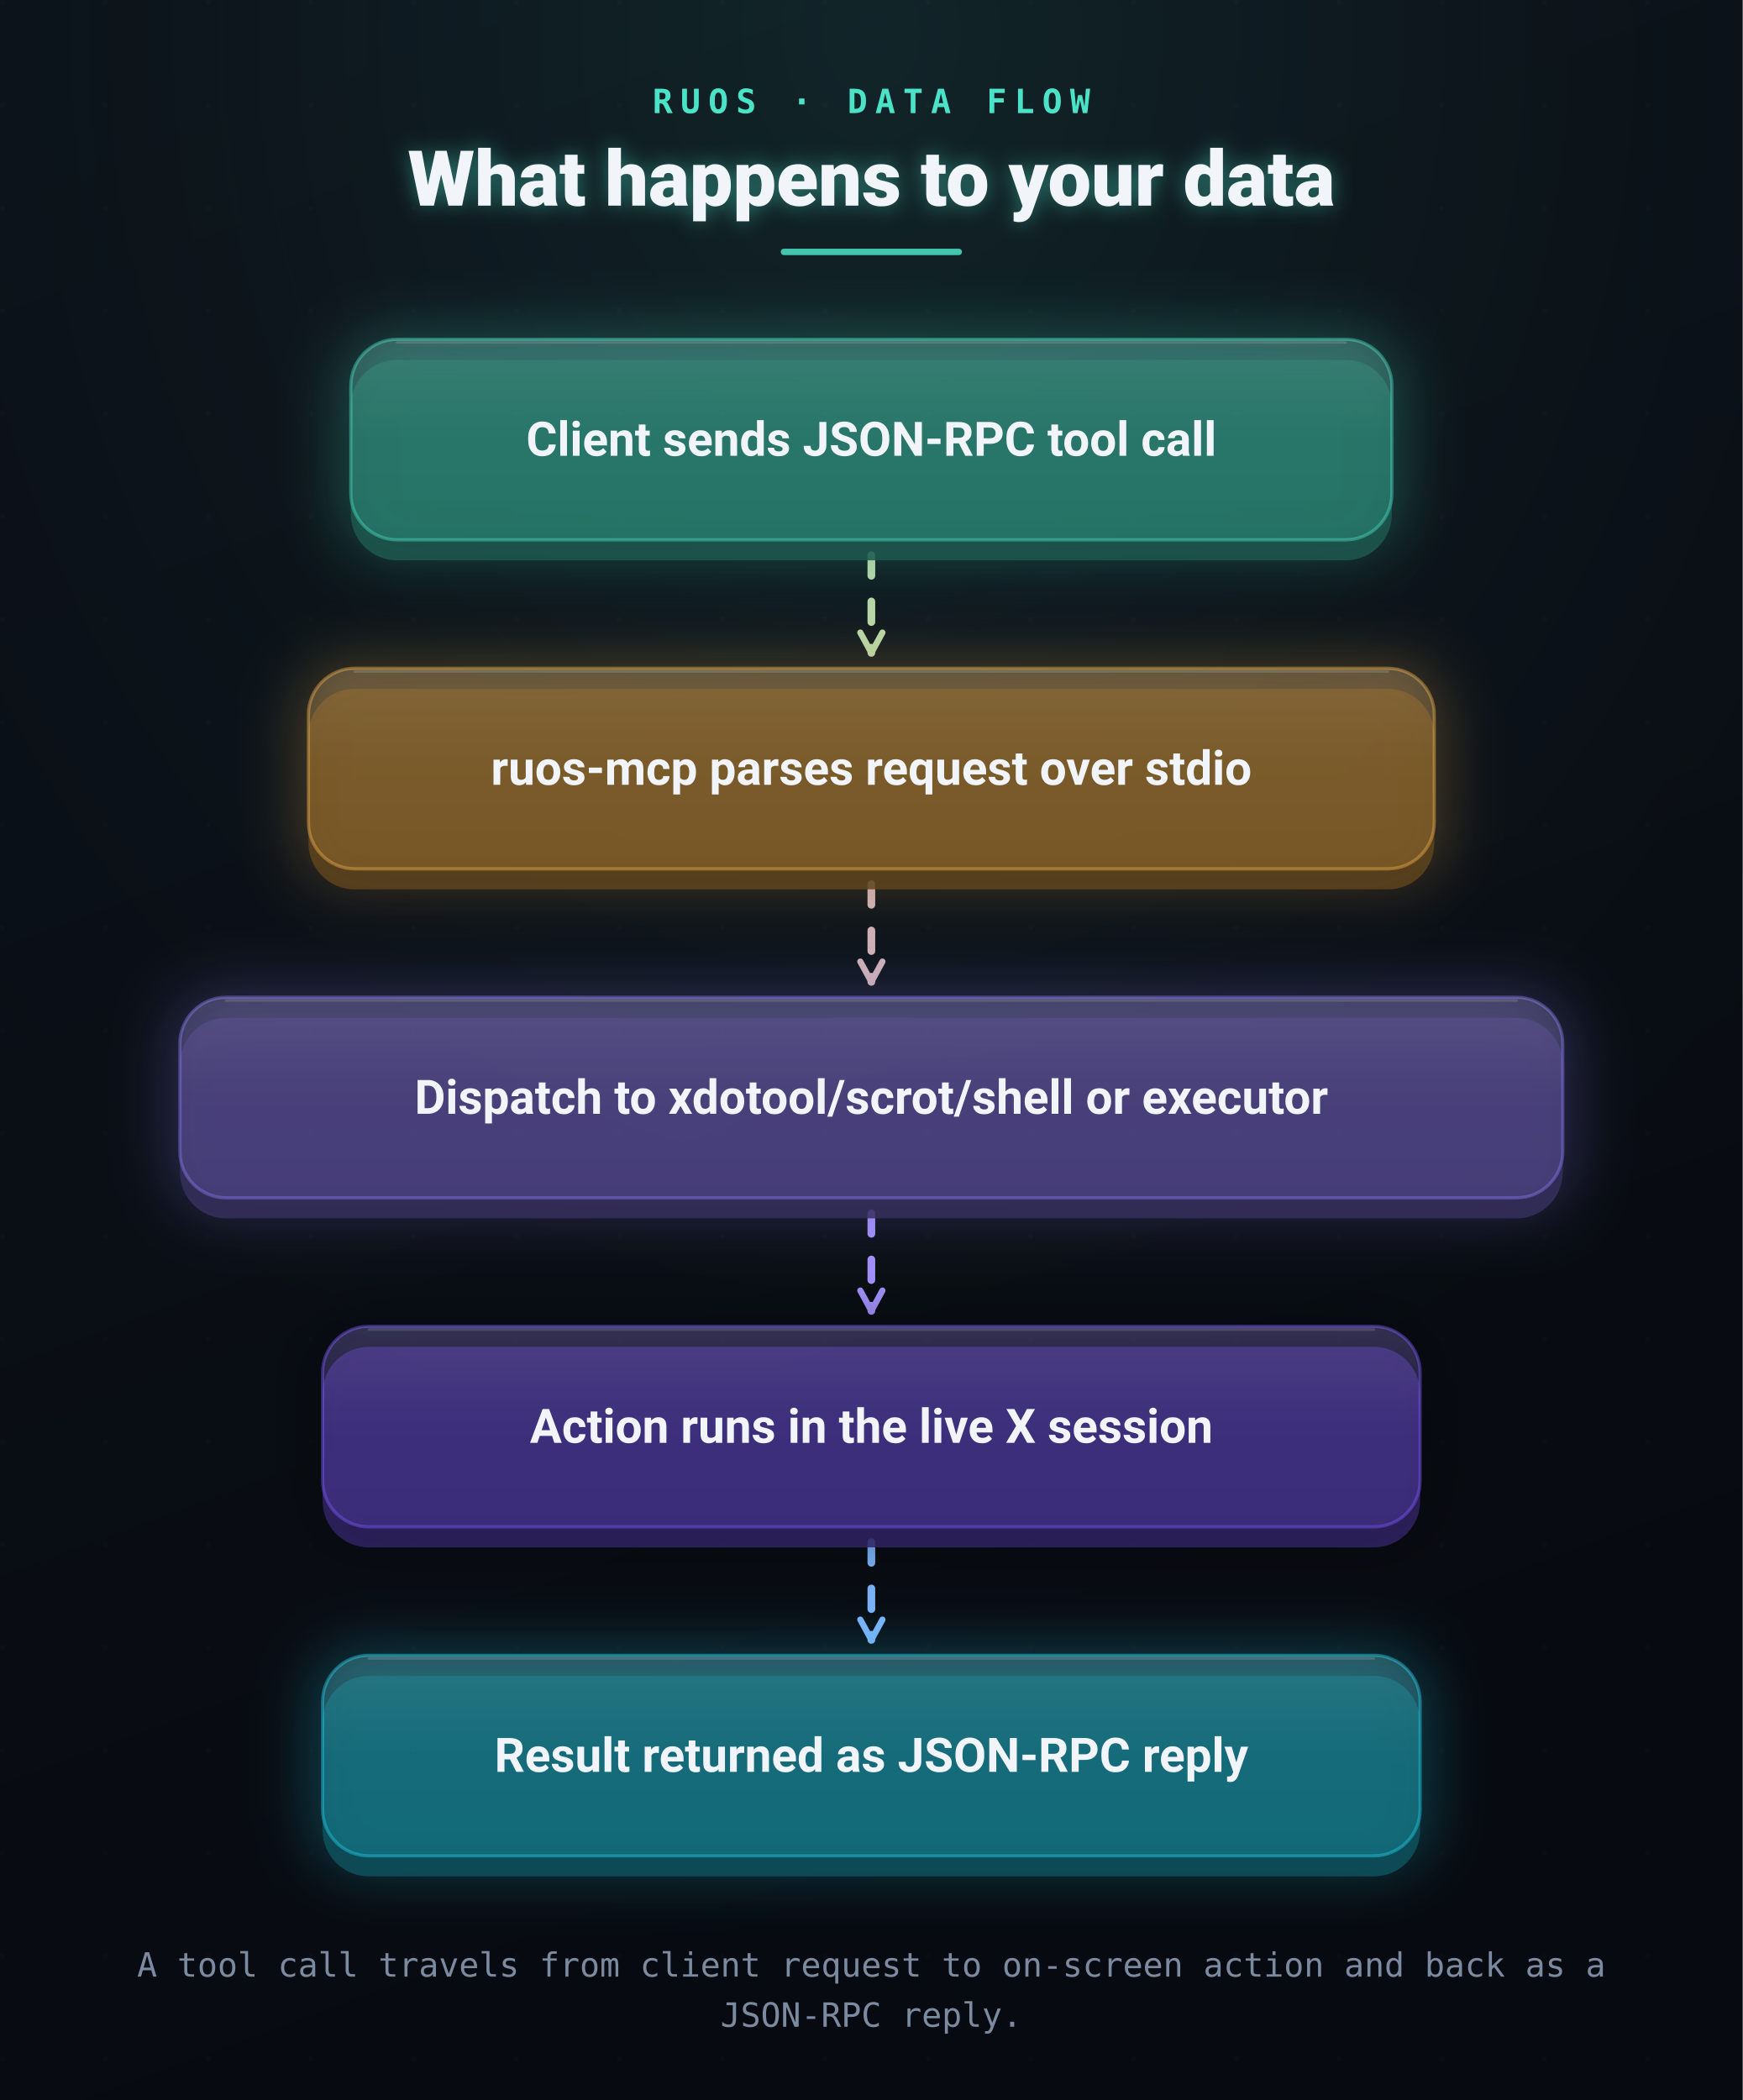
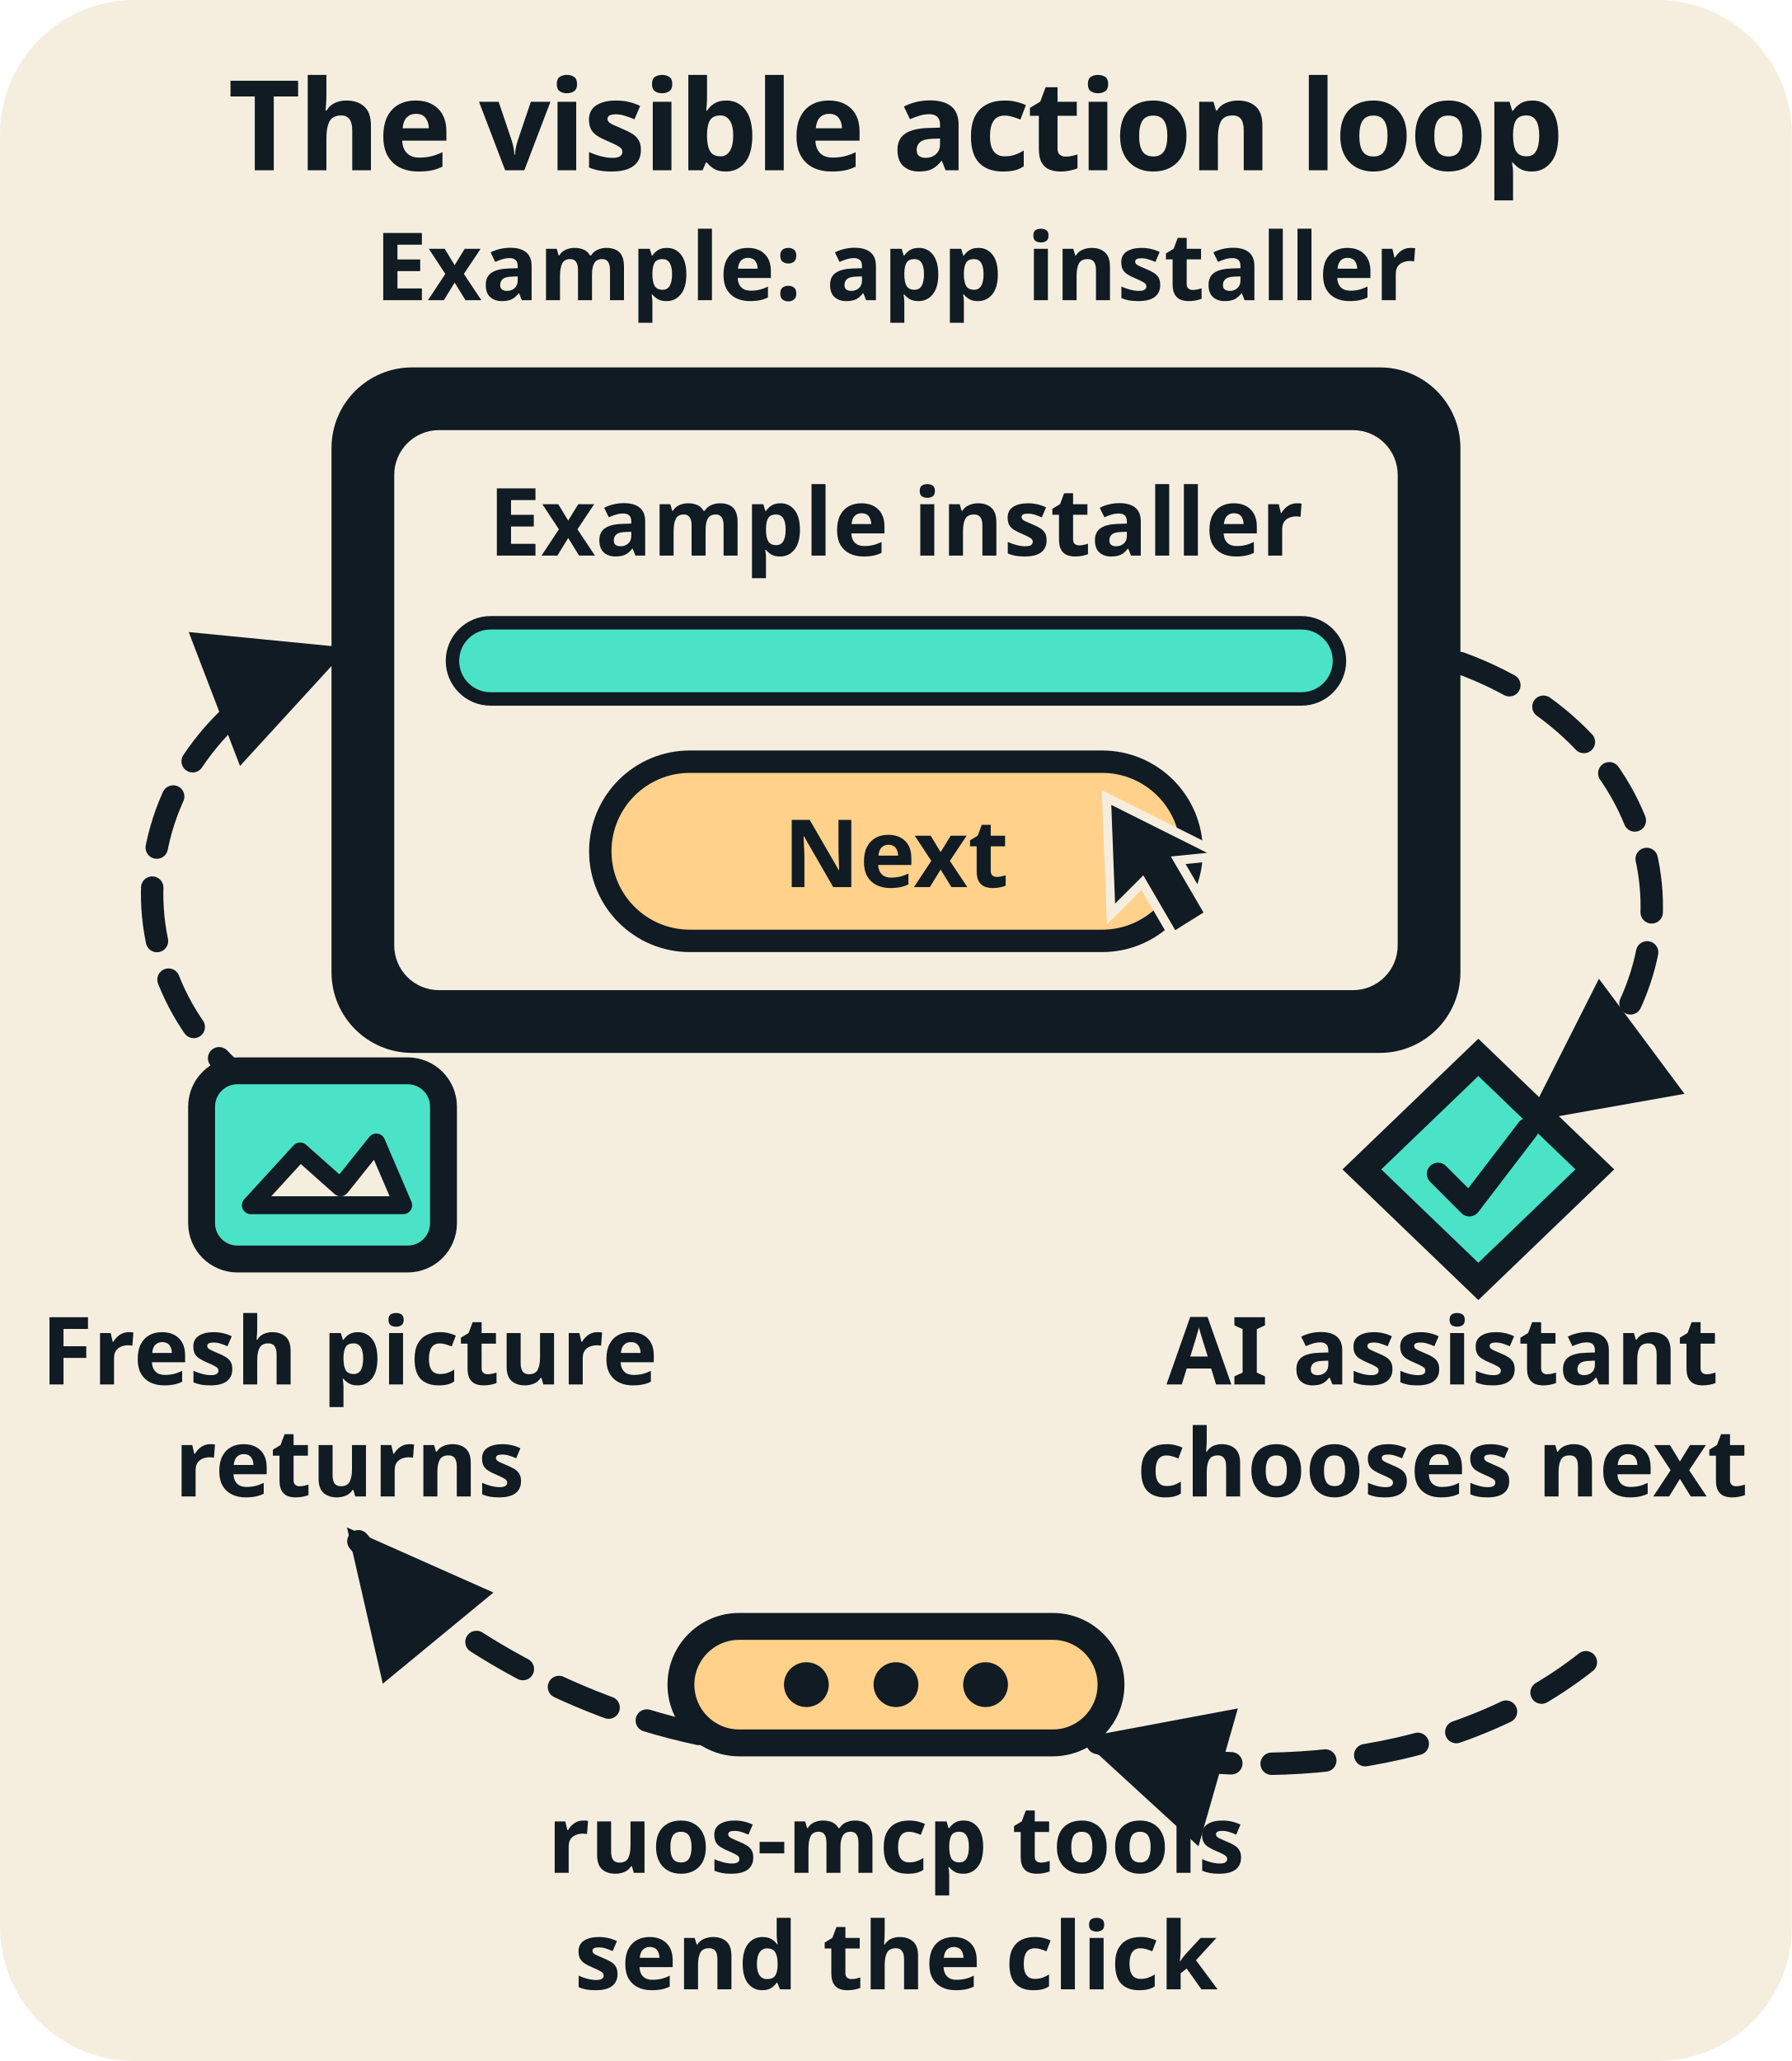
- <svg xmlns="http://www.w3.org/2000/svg" viewBox="0 0 678 817" width="678" height="817" role="img" aria-labelledby="d-title d-desc">
-   <style>
-     .flow-line { stroke-dasharray: 8 10; stroke-width: 3; animation: flow-dash 1.1s linear infinite; }
-     @keyframes flow-dash { to { stroke-dashoffset: -36; } }
-     .node-pulse { transform-box: fill-box; transform-origin: center; animation: node-pulse 2.1s cubic-bezier(0.4,0,0.2,1) infinite; }
-     @keyframes node-pulse { 0%, 100% { opacity: 0.35; transform: scale(1); } 50% { opacity: 1; transform: scale(1.6); } }
-     @media (prefers-reduced-motion: reduce) { .flow-line, .node-pulse { animation: none; } }
-   </style>
+ <svg xmlns="http://www.w3.org/2000/svg" viewBox="0 0 400 460" role="img" data-archetype="journey" aria-labelledby="fl-title fl-desc">
  <defs>
-     <linearGradient id="bg" x1="0" y1="0" x2="0.3" y2="1">
-       <stop offset="0" stop-color="#0b1018" />
-       <stop offset="0.55" stop-color="#0a0e15" />
-       <stop offset="1" stop-color="#070a10" />
-     </linearGradient>
-     <radialGradient id="spot" cx="0.5" cy="0.02" r="0.8">
-       <stop offset="0" stop-color="rgba(75,227,200,0.1)" />
-       <stop offset="0.5" stop-color="rgba(75,227,200,0.025)" />
-       <stop offset="1" stop-color="rgba(0,0,0,0)" />
-     </radialGradient>
-     <linearGradient id="sheen" x1="0" y1="0" x2="0" y2="1">
-       <stop offset="0" stop-color="rgba(255,255,255,0.09)" />
-       <stop offset="0.5" stop-color="rgba(255,255,255,0.015)" />
-       <stop offset="1" stop-color="rgba(255,255,255,0)" />
-     </linearGradient>
-     <pattern id="grid" width="40" height="40" patternUnits="userSpaceOnUse">
-       <circle cx="1" cy="1" r="1" fill="rgba(255,255,255,0.014)" />
-     </pattern>
-     <filter id="glow" x="-80%" y="-80%" width="260%" height="260%">
-       <feGaussianBlur stdDeviation="11" />
-     </filter>
-     <filter id="glowS" x="-150%" y="-150%" width="400%" height="400%">
-       <feGaussianBlur stdDeviation="4" />
-     </filter>
-     <filter id="cardSh" x="-40%" y="-50%" width="180%" height="210%">
-       <feDropShadow dx="0" dy="6" stdDeviation="11" flood-color="#000000" flood-opacity="0.34" />
-     </filter>
+     <marker id="arrow" viewBox="0 0 10 10" refX="8" refY="5" markerWidth="8" markerHeight="8" orient="auto-start-reverse">
+       <path d="m1 1 8 4-8 4Z" fill="#101b23" />
+     </marker>
  </defs>
-   <rect x="0" y="0" width="678" height="817" fill="url(#bg)" />
-   <rect x="0" y="0" width="678" height="817" fill="url(#spot)" />
-   <rect x="0" y="0" width="678" height="817" fill="url(#grid)" />
-   <g transform="translate(0.0,0)">
-     <text x="339" y="44" font-family="ui-monospace,SFMono-Regular,&quot;SF Mono&quot;,Menlo,Monaco,Consolas,monospace" font-size="13" font-weight="600" fill="#4be3c8" text-anchor="middle" letter-spacing="3">RUOS · DATA FLOW</text>
-     <text x="339" y="80" font-family="ui-sans-serif,system-ui,-apple-system,&quot;Segoe UI&quot;,Roboto,sans-serif" font-size="30" font-weight="800" fill="#4be3c8" text-anchor="middle" opacity="0.45" filter="url(#glowS)">What happens to your data</text>
-     <text x="339" y="80" font-family="ui-sans-serif,system-ui,-apple-system,&quot;Segoe UI&quot;,Roboto,sans-serif" font-size="30" font-weight="800" fill="#f1f5f9" text-anchor="middle">What happens to your data</text>
-     <line x1="305" y1="98" x2="373" y2="98" stroke="#4be3c8" stroke-width="2.5" stroke-linecap="round" opacity="0.85" />
-     <line x1="339" y1="216" x2="339" y2="254" stroke="#9fca8a" stroke-width="9" opacity="0.3" filter="url(#glow)" stroke-linecap="round" />
-     <line class="flow-line" x1="339" y1="216" x2="339" y2="254" stroke="#b7d7a7" stroke-width="2.4" stroke-linecap="round" />
-     <path d="M 334.7 246.1 L 339.0 254.0 L 343.3 246.1" fill="none" stroke="#b7d7a7" stroke-width="2.4" stroke-linecap="round" stroke-linejoin="round" />
-     <line x1="339" y1="344" x2="339" y2="382" stroke="#bf969e" stroke-width="9" opacity="0.3" filter="url(#glow)" stroke-linecap="round" />
-     <line class="flow-line" x1="339" y1="344" x2="339" y2="382" stroke="#cfb0b6" stroke-width="2.4" stroke-linecap="round" />
-     <path d="M 334.7 374.1 L 339.0 382.0 L 343.3 374.1" fill="none" stroke="#cfb0b6" stroke-width="2.4" stroke-linecap="round" stroke-linejoin="round" />
-     <line x1="339" y1="472" x2="339" y2="510" stroke="#846cf8" stroke-width="9" opacity="0.3" filter="url(#glow)" stroke-linecap="round" />
-     <line class="flow-line" x1="339" y1="472" x2="339" y2="510" stroke="#a391fa" stroke-width="2.4" stroke-linecap="round" />
-     <path d="M 334.7 502.1 L 339.0 510.0 L 343.3 502.1" fill="none" stroke="#a391fa" stroke-width="2.4" stroke-linecap="round" stroke-linejoin="round" />
-     <line x1="339" y1="600" x2="339" y2="638" stroke="#4f98f7" stroke-width="9" opacity="0.3" filter="url(#glow)" stroke-linecap="round" />
-     <line class="flow-line" x1="339" y1="600" x2="339" y2="638" stroke="#7bb2f9" stroke-width="2.4" stroke-linecap="round" />
-     <path d="M 334.7 630.1 L 339.0 638.0 L 343.3 630.1" fill="none" stroke="#7bb2f9" stroke-width="2.4" stroke-linecap="round" stroke-linejoin="round" />
-     <rect x="131.5" y="129" width="415" height="88" rx="22" fill="#4be3c8" opacity="0.250" filter="url(#glow)" />
-     <rect x="136.5" y="140" width="405" height="78" rx="18" fill="rgba(30,91,80,0.85)" />
-     <rect x="136.5" y="132" width="405" height="78" rx="18" fill="rgba(75,227,200,0.18)" stroke="rgba(75,227,200,0.42)" stroke-width="1.25" filter="url(#cardSh)" />
-     <rect x="136.5" y="132" width="405" height="78" rx="18" fill="url(#sheen)" />
-     <path d="M 154.5 133.25 H 523.5" stroke="rgba(255,255,255,0.14)" stroke-width="1" fill="none" stroke-linecap="round" />
-     <text x="339" y="171" font-family="ui-sans-serif,system-ui,-apple-system,&quot;Segoe UI&quot;,Roboto,sans-serif" font-size="18.5" font-weight="700" fill="#f1f5f9" text-anchor="middle" dominant-baseline="central">Client sends JSON-RPC tool call</text>
-     <rect x="115" y="257" width="448" height="88" rx="22" fill="#f2b04c" opacity="0.250" filter="url(#glow)" />
-     <rect x="120" y="268" width="438" height="78" rx="18" fill="rgba(97,70,30,0.85)" />
-     <rect x="120" y="260" width="438" height="78" rx="18" fill="rgba(242,176,76,0.18)" stroke="rgba(242,176,76,0.42)" stroke-width="1.25" filter="url(#cardSh)" />
-     <rect x="120" y="260" width="438" height="78" rx="18" fill="url(#sheen)" />
-     <path d="M 138 261.25 H 540" stroke="rgba(255,255,255,0.14)" stroke-width="1" fill="none" stroke-linecap="round" />
-     <text x="339" y="299" font-family="ui-sans-serif,system-ui,-apple-system,&quot;Segoe UI&quot;,Roboto,sans-serif" font-size="18.5" font-weight="700" fill="#f1f5f9" text-anchor="middle" dominant-baseline="central">ruos-mcp parses request over stdio</text>
-     <rect x="65" y="385" width="548" height="88" rx="22" fill="#8b7bf0" opacity="0.250" filter="url(#glow)" />
-     <rect x="70" y="396" width="538" height="78" rx="18" fill="rgba(56,49,96,0.85)" />
-     <rect x="70" y="388" width="538" height="78" rx="18" fill="rgba(139,123,240,0.18)" stroke="rgba(139,123,240,0.42)" stroke-width="1.25" filter="url(#cardSh)" />
-     <rect x="70" y="388" width="538" height="78" rx="18" fill="url(#sheen)" />
-     <path d="M 88 389.25 H 590" stroke="rgba(255,255,255,0.14)" stroke-width="1" fill="none" stroke-linecap="round" />
-     <text x="339" y="427" font-family="ui-sans-serif,system-ui,-apple-system,&quot;Segoe UI&quot;,Roboto,sans-serif" font-size="18.5" font-weight="700" fill="#f1f5f9" text-anchor="middle" dominant-baseline="central">Dispatch to xdotool/scrot/shell or executor</text>
-     <rect x="120.5" y="513" width="437" height="88" rx="22" fill="#4be3c8, #6fb1e6, #8b7bf0, #f2b04c" opacity="0.250" filter="url(#glow)" />
-     <rect x="125.5" y="524" width="427" height="78" rx="18" fill="rgba(50,37,102,0.85)" />
-     <rect x="125.5" y="516" width="427" height="78" rx="18" fill="rgba(124,92,255,0.18)" stroke="rgba(124,92,255,0.42)" stroke-width="1.25" filter="url(#cardSh)" />
-     <rect x="125.5" y="516" width="427" height="78" rx="18" fill="url(#sheen)" />
-     <path d="M 143.5 517.25 H 534.5" stroke="rgba(255,255,255,0.14)" stroke-width="1" fill="none" stroke-linecap="round" />
-     <text x="339" y="555" font-family="ui-sans-serif,system-ui,-apple-system,&quot;Segoe UI&quot;,Roboto,sans-serif" font-size="18.5" font-weight="700" fill="#f1f5f9" text-anchor="middle" dominant-baseline="central">Action runs in the live X session</text>
-     <rect x="120.5" y="641" width="437" height="88" rx="22" fill="#22d3ee" opacity="0.250" filter="url(#glow)" />
-     <rect x="125.5" y="652" width="427" height="78" rx="18" fill="rgba(14,84,95,0.85)" />
-     <rect x="125.5" y="644" width="427" height="78" rx="18" fill="rgba(34,211,238,0.18)" stroke="rgba(34,211,238,0.42)" stroke-width="1.25" filter="url(#cardSh)" />
-     <rect x="125.5" y="644" width="427" height="78" rx="18" fill="url(#sheen)" />
-     <path d="M 143.5 645.25 H 534.5" stroke="rgba(255,255,255,0.14)" stroke-width="1" fill="none" stroke-linecap="round" />
-     <text x="339" y="683" font-family="ui-sans-serif,system-ui,-apple-system,&quot;Segoe UI&quot;,Roboto,sans-serif" font-size="18.5" font-weight="700" fill="#f1f5f9" text-anchor="middle" dominant-baseline="central">Result returned as JSON-RPC reply</text>
-     <text x="339" y="769" font-family="ui-monospace,SFMono-Regular,&quot;SF Mono&quot;,Menlo,Monaco,Consolas,monospace" font-size="13" font-weight="400" fill="#7c8aa0" text-anchor="middle">A tool call travels from client request to on-screen action and back as a</text>
-     <text x="339" y="788.5" font-family="ui-monospace,SFMono-Regular,&quot;SF Mono&quot;,Menlo,Monaco,Consolas,monospace" font-size="13" font-weight="400" fill="#7c8aa0" text-anchor="middle">JSON-RPC reply.</text>
+   <style>.title,.sub,.stage,.screen{font-family:system-ui,sans-serif;fill:#101b23;text-anchor:middle}.title{font-size:28px;font-weight:800;letter-spacing:-.6px}.sub{font-size:21px;font-weight:650}.stage{font-size:21px;font-weight:800}.screen{font-size:21px;font-weight:750}.loop{fill:none;stroke:#101b23;stroke-width:5;stroke-linecap:round;marker-end:url(#arrow);stroke-dasharray:12 9;animation:travel 5.5s linear infinite}.fill{transform-box:fill-box;transform-origin:left;animation:fill 5.5s ease-in-out infinite}.next{animation:next 5.5s ease-in-out infinite}.done{opacity:0;animation:done 5.5s ease-in-out infinite}.pointer{transform-box:fill-box;transform-origin:center;animation:click 5.5s ease-in-out infinite}.fresh{animation:none;transform-box:fill-box;transform-origin:center}@keyframes travel{to{stroke-dashoffset:-84}}@keyframes fill{0%,24%{transform:scaleX(.18)}55%,100%{transform:scaleX(1)}}@keyframes next{0%,40%{opacity:1}52%,100%{opacity:0}}@keyframes done{0%,46%{opacity:0}58%,100%{opacity:1}}@keyframes click{0%,22%,48%,100%{opacity:0;transform:translate(18px,12px)}30%{opacity:1;transform:translate(0)}38%{opacity:1;transform:translate(3px,4px) scale(.9)}}@keyframes fresh{0%,58%{transform:scale(.92);opacity:.55}72%,100%{transform:none;opacity:1}}@media (prefers-reduced-motion:reduce){.loop,.fill,.next,.done,.pointer,.fresh{animation:none}.fill{transform:scaleX(1)}.next,.pointer{opacity:0}.done,.fresh{opacity:1}}</style>
+   <rect width="400" height="460" rx="30" fill="#f5eedf" />
+   <text class="title" x="200" y="38" textLength="330" lengthAdjust="spacingAndGlyphs">The visible action loop</text>
+   <text class="sub" x="200" y="67">Example: app installer</text>
+   <path class="loop" d="M326 148C375 166 383 219 344 248" />
+   <path class="loop" d="M354 371C321 397 273 397 245 389" />
+   <path class="loop" d="M156 387C123 380 94 361 80 344" />
+   <path class="loop" d="M58 244C21 218 27 164 74 146" />
+   <g aria-label="Example installer screen">
+     <rect x="74" y="82" width="252" height="153" rx="18" fill="#101b23" />
+     <rect x="88" y="96" width="224" height="125" rx="10" fill="#f5eedf" />
+     <text class="screen" x="200" y="124">Example installer</text>
+     <rect x="101" y="139" width="198" height="17" rx="8.5" fill="#101b23" opacity=".18" />
+     <rect class="fill" x="101" y="139" width="198" height="17" rx="8.5" fill="#4be3c8" stroke="#101b23" stroke-width="3" />
+     <g class="next">
+       <rect x="134" y="170" width="132" height="40" rx="20" fill="#ffd18b" stroke="#101b23" stroke-width="5" />
+       <text class="screen" x="200" y="198">Next</text>
+     </g>
+     <g class="done">
+       <rect x="134" y="170" width="132" height="40" rx="20" fill="#4be3c8" stroke="#101b23" stroke-width="5" />
+       <path d="m158 190 8 8 14-17" fill="none" stroke="#101b23" stroke-width="5" stroke-linecap="round" stroke-linejoin="round" />
+       <text class="screen" x="222" y="198">Done</text>
+     </g>
+     <path class="pointer" d="m247 178 1 26 7-7 7 12 8-5-7-12 10-1Z" fill="#101b23" stroke="#f5eedf" stroke-width="2" />
+   </g>
+   <g aria-label="Assistant chooses next action">
+     <path d="m330 236 26 25-26 25-26-25Z" fill="#4be3c8" stroke="#101b23" stroke-width="6" />
+     <path d="m321 262 7 7 13-17" fill="none" stroke="#101b23" stroke-width="5" stroke-linecap="round" stroke-linejoin="round" />
+     <text class="stage" x="322" y="309">AI assistant</text>
+     <text class="stage" x="322" y="334">chooses next</text>
+   </g>
+   <g class="fresh" aria-label="Fresh screen picture returns">
+     <rect x="45" y="239" width="54" height="42" rx="8" fill="#4be3c8" stroke="#101b23" stroke-width="6" />
+     <path d="M56 269 67 257l9 8 8-10 6 14Z" fill="#f5eedf" stroke="#101b23" stroke-width="4" stroke-linejoin="round" />
+     <text class="stage" x="78" y="309">Fresh picture</text>
+     <text class="stage" x="78" y="334">returns</text>
+   </g>
+   <g aria-label="ruos-mcp tools send click">
+     <path d="M165 363h70a13 13 0 0 1 0 26h-70a13 13 0 0 1 0-26Z" fill="#ffd18b" stroke="#101b23" stroke-width="6" />
+     <circle cx="180" cy="376" r="5" fill="#101b23" />
+     <circle cx="200" cy="376" r="5" fill="#101b23" />
+     <circle cx="220" cy="376" r="5" fill="#101b23" />
+     <text class="stage" x="200" y="418">ruos-mcp tools</text>
+     <text class="stage" x="200" y="444">send the click</text>
  </g>
</svg>
